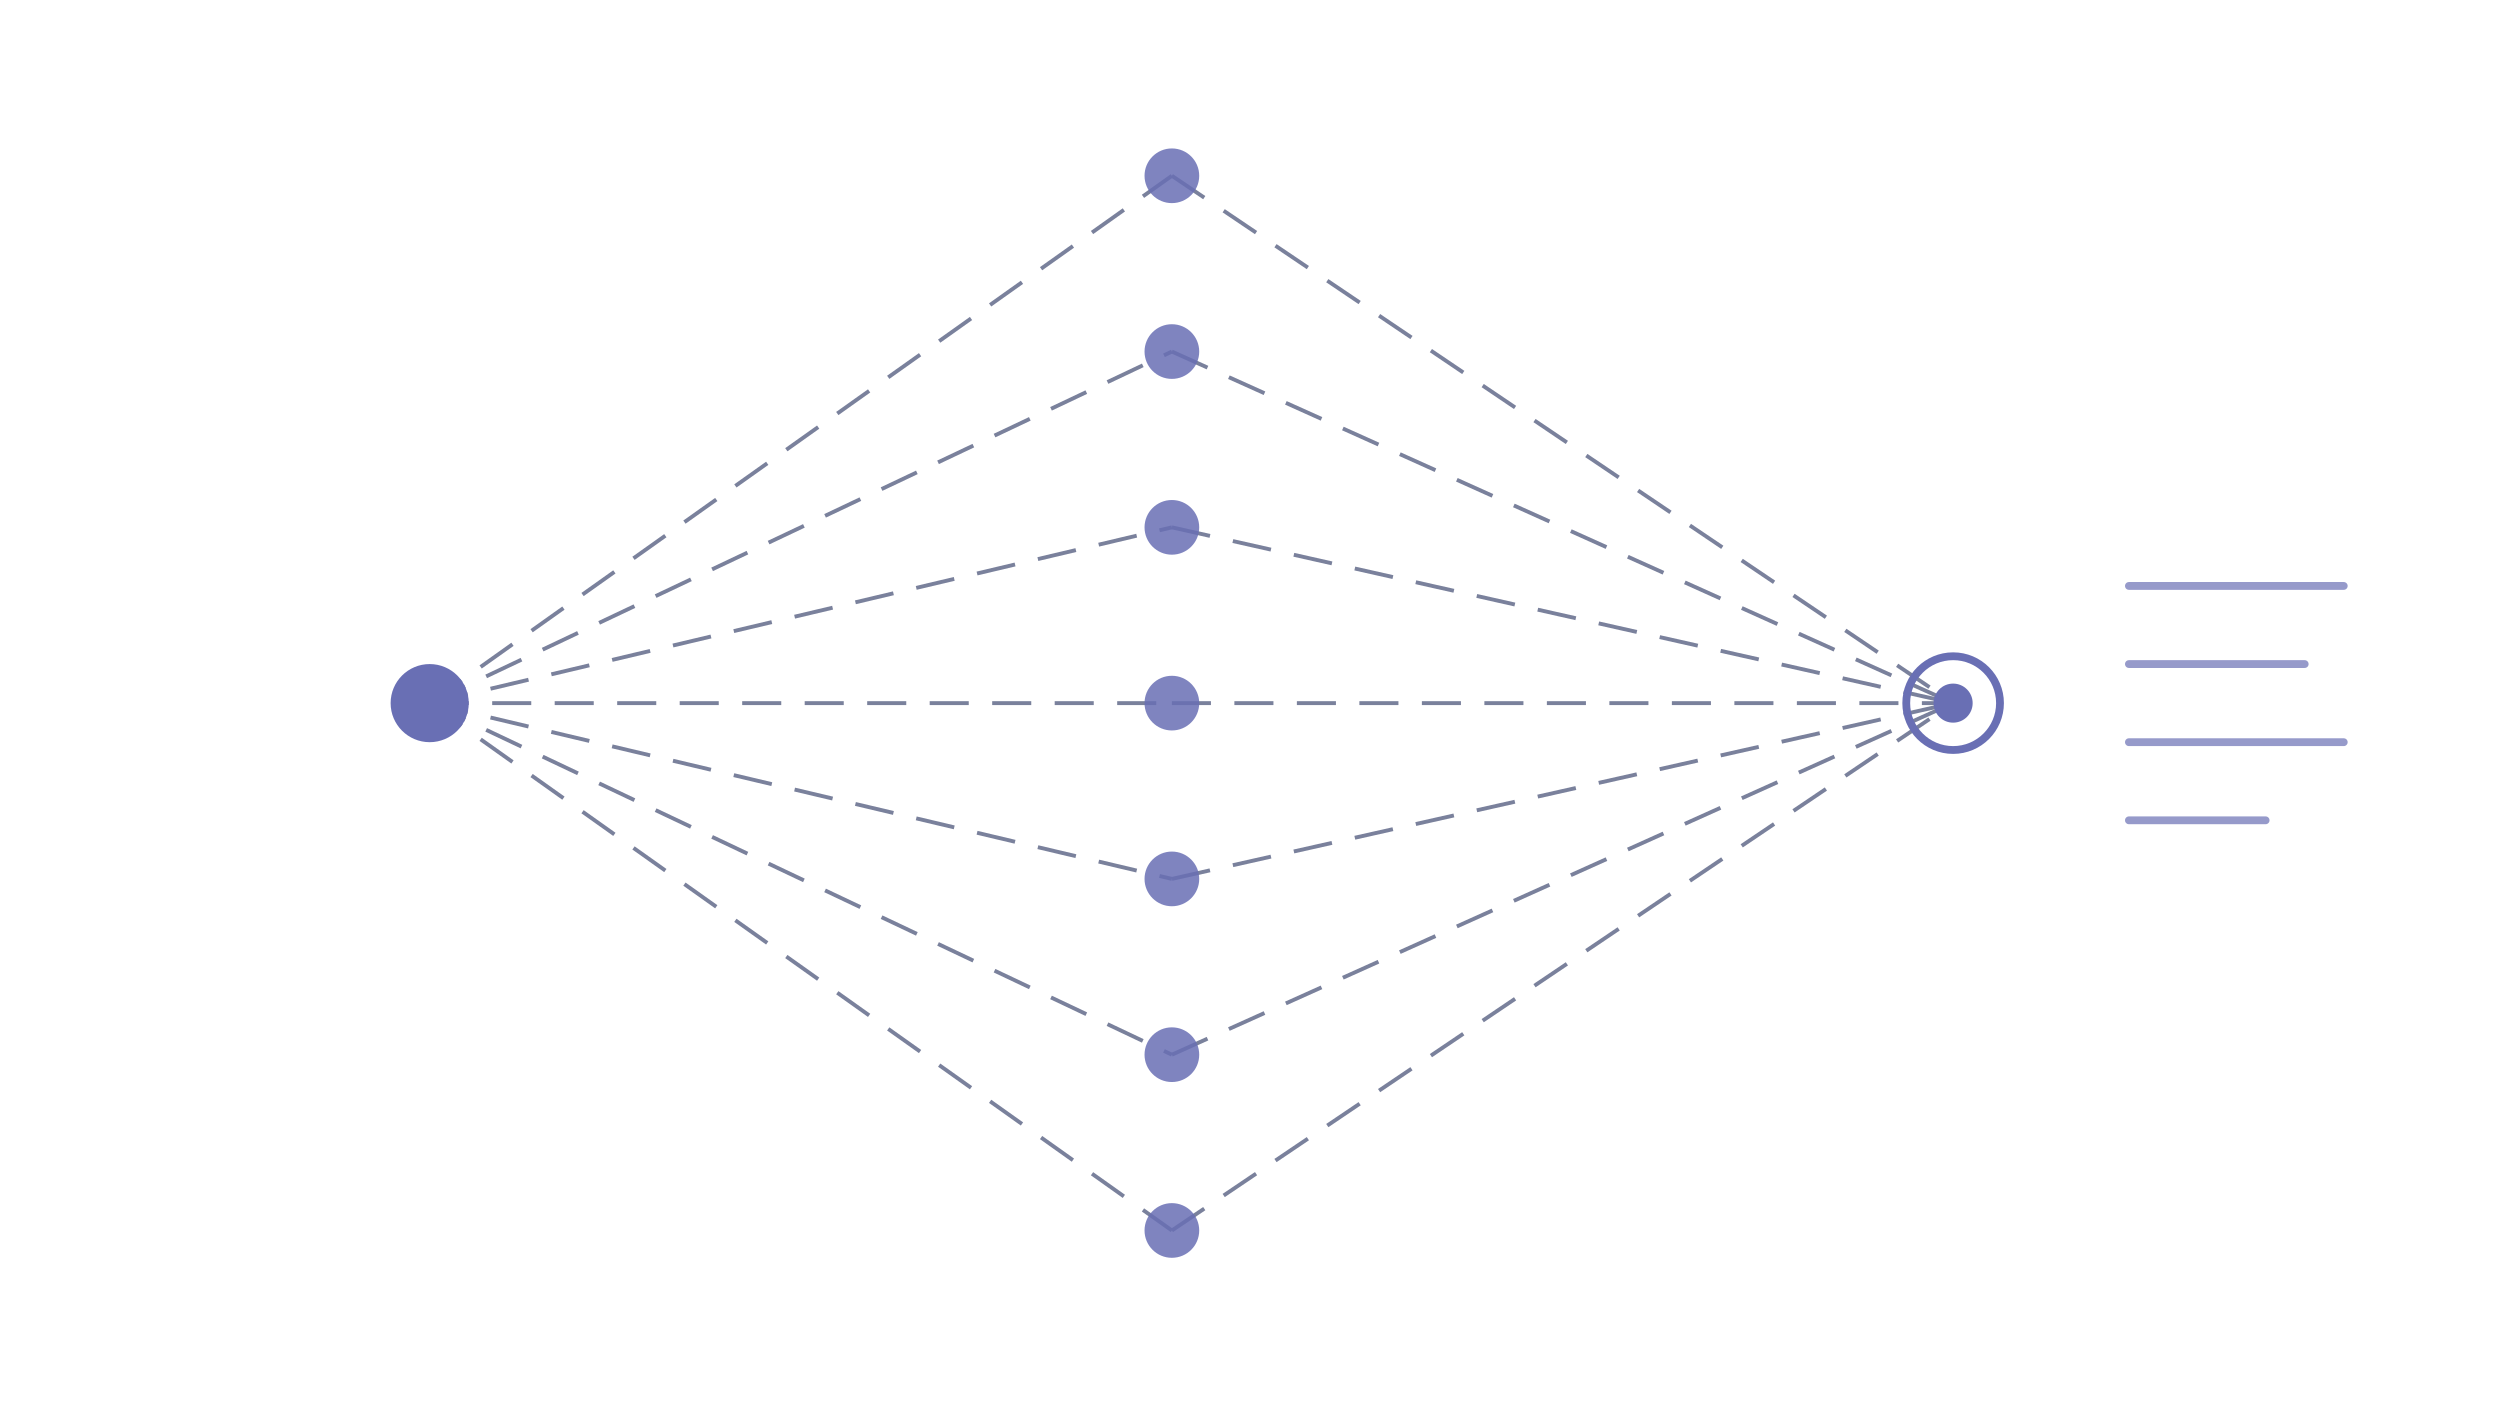
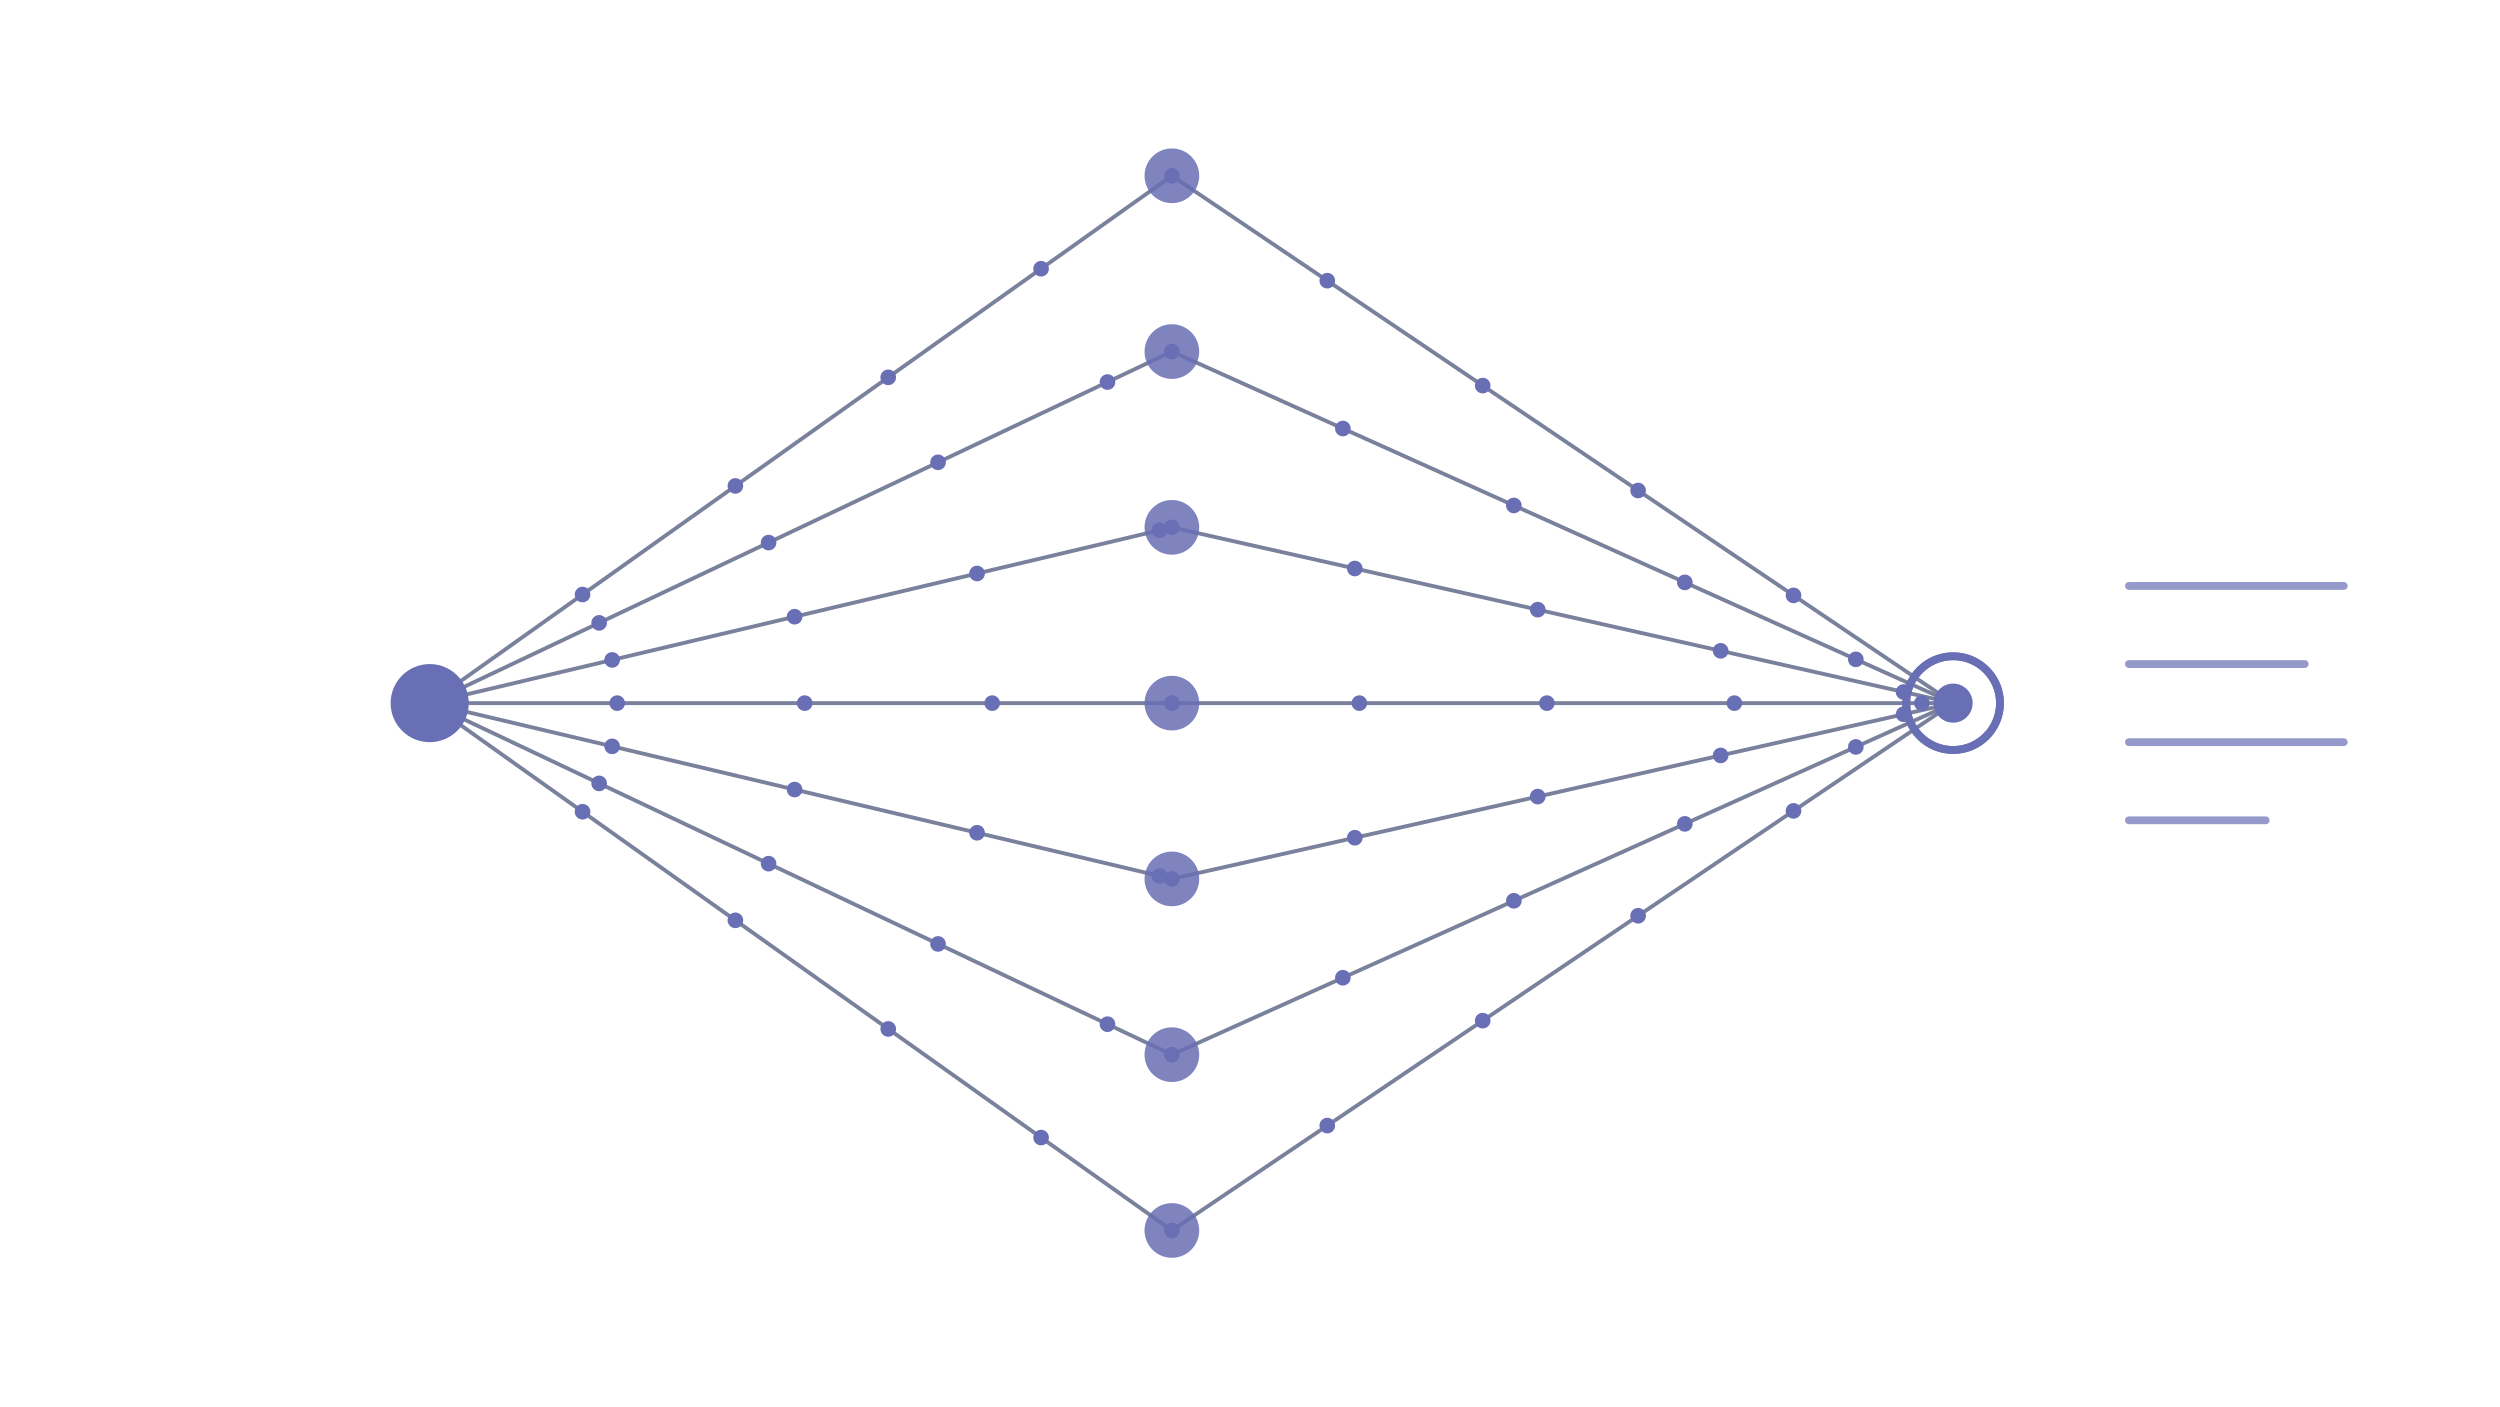
<svg xmlns="http://www.w3.org/2000/svg" viewBox="0 0 640 360" width="640" height="360" role="img" aria-label="Seven agent nodes fanning out from one input and merging into a single report">
  <style>
-     /* Connectors carry a slow dash so the diagram reads as flowing left to right. */
-     .flow {
-       stroke-dasharray: 10 6;
-       animation: flow 0.8s linear infinite;
-       @media (prefers-reduced-motion: reduce) {
-         stroke-dasharray: none;
-         animation: none;
-       }
+     /* Connectors stay solid. A duplicate stroke rides over each one as a row of
+        round dots, and the output ring pings as they arrive. Decoration only:
+        the diagram reads the same with both removed. */
+     .pulse, .pulse * {
+       fill: none;
+       stroke: #696fb4;
+       stroke-width: 4;
+       stroke-linecap: round;
+       stroke-dasharray: 0 48;
+       opacity: 1;
+       animation: stream 1.6s linear infinite;
    }
-     @keyframes flow { to { stroke-dashoffset: -16; } }
+     .ping {
+       transform-box: fill-box;
+       transform-origin: center;
+       animation: ping 1.6s ease-out infinite;
+     }
+     @keyframes stream { to { stroke-dashoffset: -48; } }
+     @keyframes ping {
+       0%   { transform: scale(1); opacity: 0.55; }
+       70%  { transform: scale(2.2); opacity: 0; }
+       100% { transform: scale(2.2); opacity: 0; }
+     }
+     @media (prefers-reduced-motion: reduce) {
+       .pulse, .ping { display: none; }
+     }
  </style>
-   <g class="flow" stroke="#6b7391" stroke-width="1" opacity="0.9">
+   <g stroke="#6b7391" stroke-width="1" opacity="0.9">
+     <line x1="110" y1="180" x2="300" y2="45" />
+     <line x1="110" y1="180" x2="300" y2="90" />
+     <line x1="110" y1="180" x2="300" y2="135" />
+     <line x1="110" y1="180" x2="300" y2="180" />
+     <line x1="110" y1="180" x2="300" y2="225" />
+     <line x1="110" y1="180" x2="300" y2="270" />
+     <line x1="110" y1="180" x2="300" y2="315" />
+     <line x1="300" y1="45" x2="500" y2="180" />
+     <line x1="300" y1="90" x2="500" y2="180" />
+     <line x1="300" y1="135" x2="500" y2="180" />
+     <line x1="300" y1="180" x2="500" y2="180" />
+     <line x1="300" y1="225" x2="500" y2="180" />
+     <line x1="300" y1="270" x2="500" y2="180" />
+     <line x1="300" y1="315" x2="500" y2="180" />
+   </g>
+   <g class="pulse" stroke="#6b7391" stroke-width="1" opacity="0.9">
    <line x1="110" y1="180" x2="300" y2="45" />
    <line x1="110" y1="180" x2="300" y2="90" />
    <line x1="110" y1="180" x2="300" y2="135" />
    <line x1="110" y1="180" x2="300" y2="180" />
    <line x1="110" y1="180" x2="300" y2="225" />
    <line x1="110" y1="180" x2="300" y2="270" />
    <line x1="110" y1="180" x2="300" y2="315" />
    <line x1="300" y1="45" x2="500" y2="180" />
    <line x1="300" y1="90" x2="500" y2="180" />
    <line x1="300" y1="135" x2="500" y2="180" />
    <line x1="300" y1="180" x2="500" y2="180" />
    <line x1="300" y1="225" x2="500" y2="180" />
    <line x1="300" y1="270" x2="500" y2="180" />
    <line x1="300" y1="315" x2="500" y2="180" />
  </g>
  <circle cx="110" cy="180" r="10" fill="#696fb4" />
  <g fill="#696fb4" opacity="0.85">
    <circle cx="300" cy="45" r="7" />
    <circle cx="300" cy="90" r="7" />
    <circle cx="300" cy="135" r="7" />
    <circle cx="300" cy="180" r="7" />
    <circle cx="300" cy="225" r="7" />
    <circle cx="300" cy="270" r="7" />
    <circle cx="300" cy="315" r="7" />
  </g>
  <circle cx="500" cy="180" r="12" fill="none" stroke="#696fb4" stroke-width="2" />
+   <circle class="ping" cx="500" cy="180" r="12" fill="none" stroke="#696fb4" stroke-width="2" />
  <circle cx="500" cy="180" r="5" fill="#696fb4" />
  <g stroke="#696fb4" stroke-width="2" opacity="0.7" stroke-linecap="round">
    <line x1="545" y1="150" x2="600" y2="150" />
    <line x1="545" y1="170" x2="590" y2="170" />
    <line x1="545" y1="190" x2="600" y2="190" />
    <line x1="545" y1="210" x2="580" y2="210" />
  </g>
</svg>
